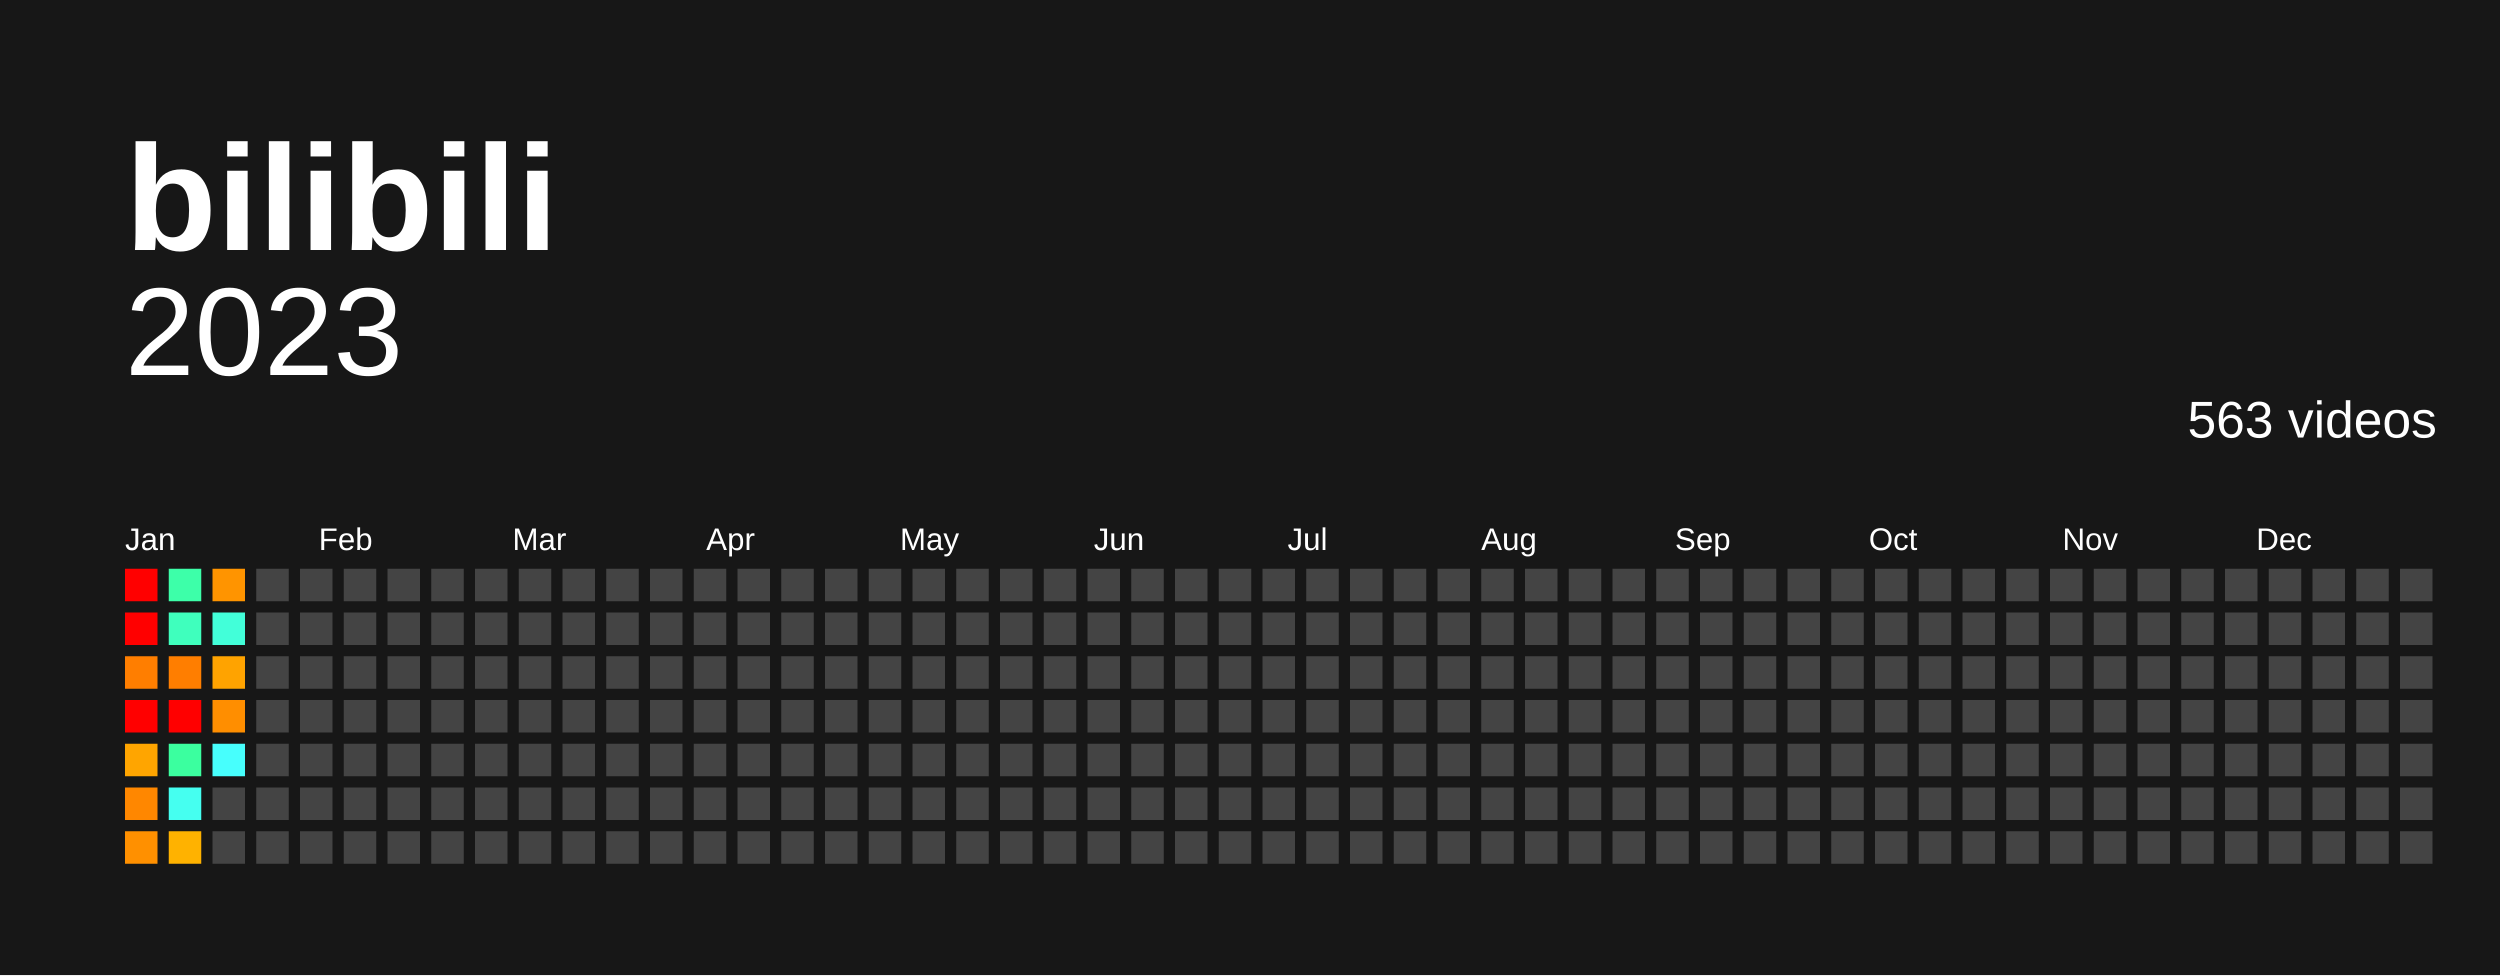
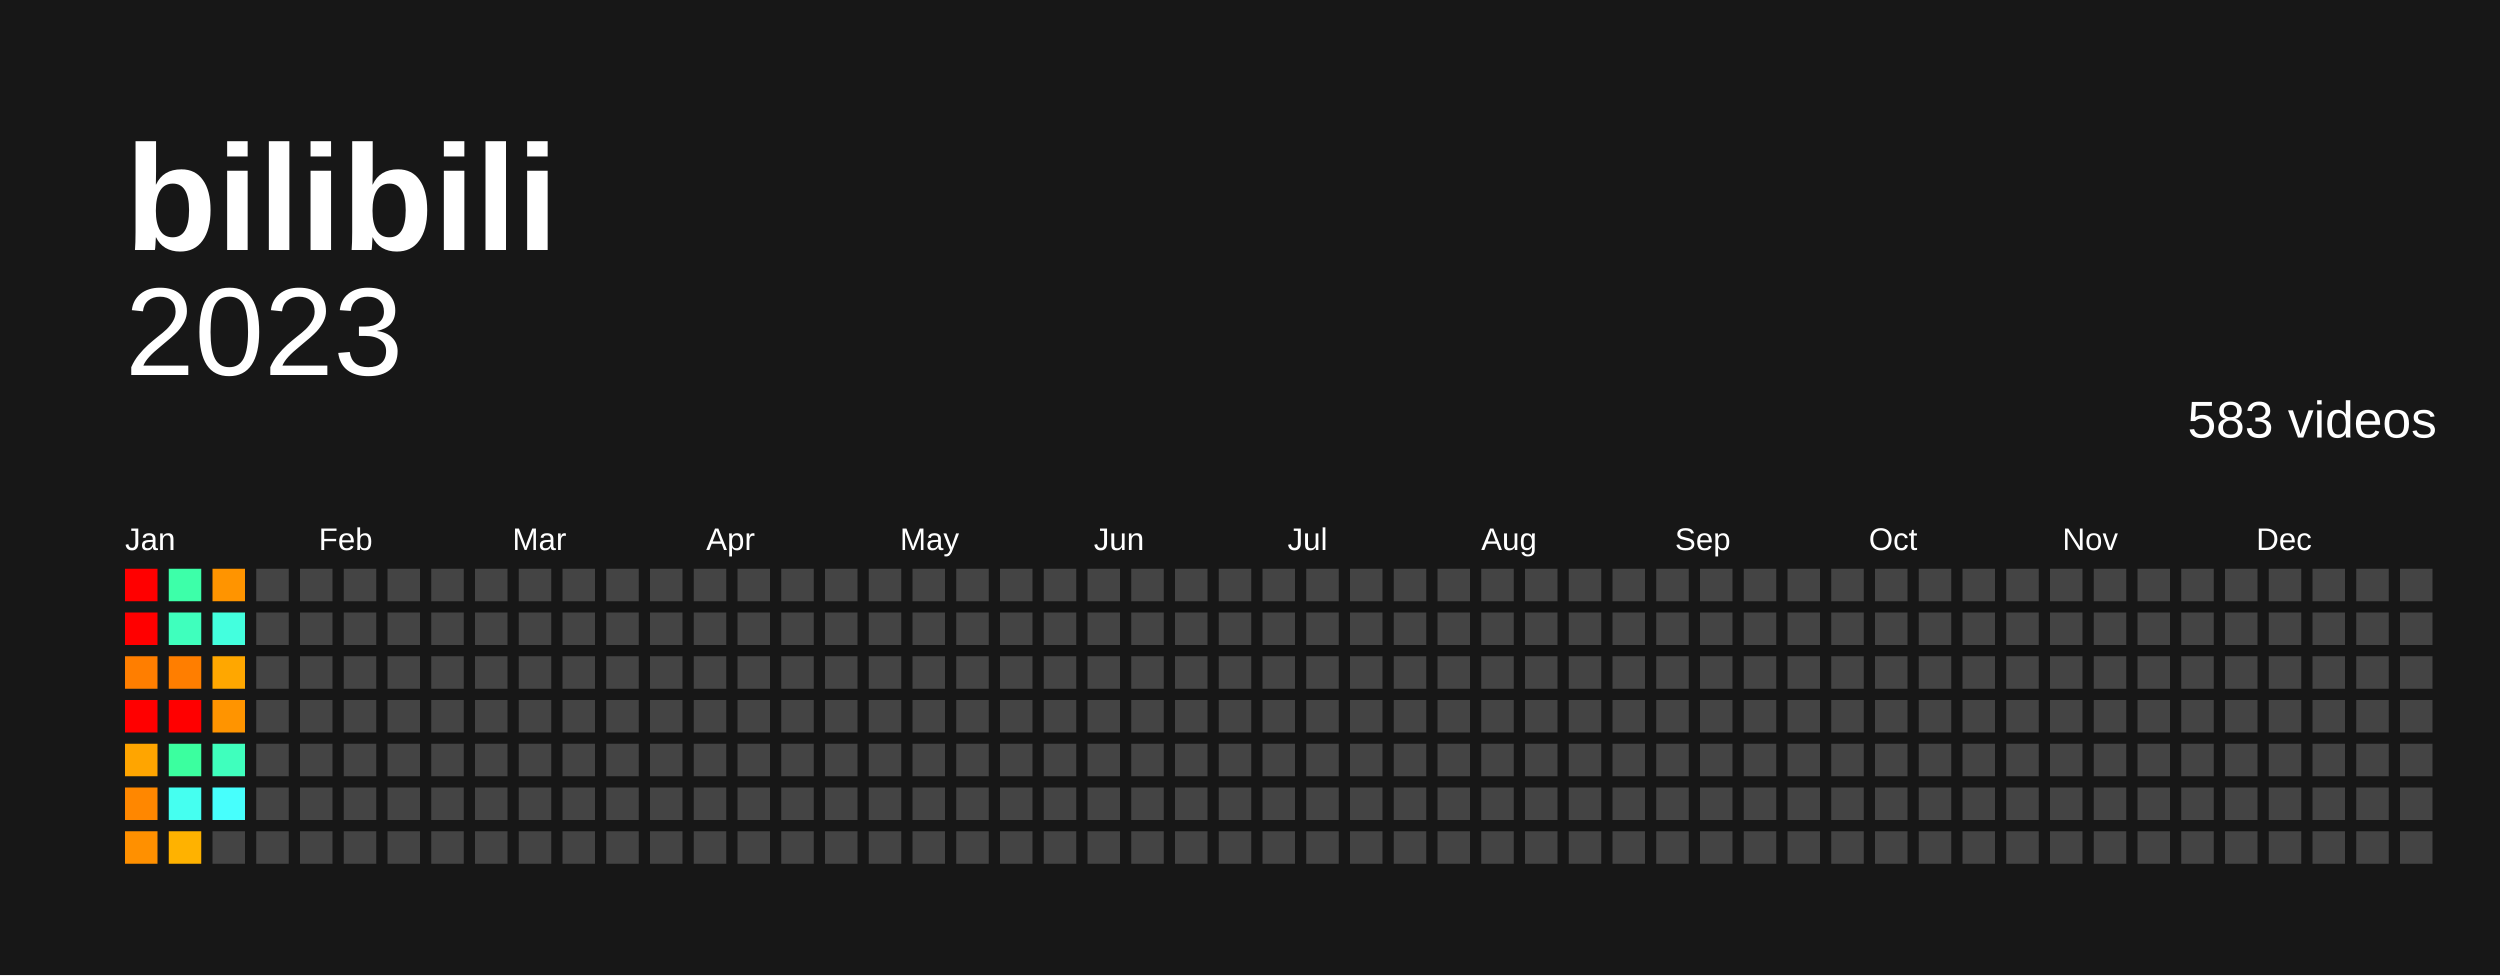
<svg xmlns="http://www.w3.org/2000/svg" baseProfile="full" height="78mm" version="1.1" viewBox="0,0,200,78" width="200mm">
  <defs />
  <rect fill="#171717" height="78" width="200" x="0" y="0" />
  <text fill="#FFFFFF" style="font-size:12px; font-family:Arial; font-weight:bold;" x="10" y="20">bilibili</text>
  <text alignment-baseline="hanging" fill="#FFFFFF" style="font-size:10.0px; font-family:Arial;" x="10" y="30">2023</text>
-   <text alignment-baseline="hanging" fill="#FFFFFF" style="font-size:4.125px; font-family:Arial;" x="175" y="35">563 videos</text>
+   <text alignment-baseline="hanging" fill="#FFFFFF" style="font-size:4.125px; font-family:Arial;" x="175" y="35">583 videos</text>
  <text fill="#FFFFFF" style="font-size:2.5px; font-family:Arial" x="10.0" y="44">Jan</text>
  <text fill="#FFFFFF" style="font-size:2.5px; font-family:Arial" x="25.5" y="44">Feb</text>
  <text fill="#FFFFFF" style="font-size:2.5px; font-family:Arial" x="41.0" y="44">Mar</text>
  <text fill="#FFFFFF" style="font-size:2.5px; font-family:Arial" x="56.5" y="44">Apr</text>
  <text fill="#FFFFFF" style="font-size:2.5px; font-family:Arial" x="72.0" y="44">May</text>
  <text fill="#FFFFFF" style="font-size:2.5px; font-family:Arial" x="87.5" y="44">Jun</text>
  <text fill="#FFFFFF" style="font-size:2.5px; font-family:Arial" x="103.0" y="44">Jul</text>
  <text fill="#FFFFFF" style="font-size:2.5px; font-family:Arial" x="118.5" y="44">Aug</text>
  <text fill="#FFFFFF" style="font-size:2.5px; font-family:Arial" x="134.0" y="44">Sep</text>
  <text fill="#FFFFFF" style="font-size:2.5px; font-family:Arial" x="149.5" y="44">Oct</text>
  <text fill="#FFFFFF" style="font-size:2.5px; font-family:Arial" x="165.0" y="44">Nov</text>
  <text fill="#FFFFFF" style="font-size:2.5px; font-family:Arial" x="180.5" y="44">Dec</text>
  <rect fill="red" height="2.6" width="2.6" x="10.0" y="45.5" />
  <rect fill="red" height="2.6" width="2.6" x="10.0" y="49.0" />
  <rect fill="#ff7e00" height="2.6" width="2.6" x="10.0" y="52.5" />
  <rect fill="red" height="2.6" width="2.6" x="10.0" y="56.0" />
  <rect fill="#ffa500" height="2.6" width="2.6" x="10.0" y="59.5" />
  <rect fill="#ff8700" height="2.6" width="2.6" x="10.0" y="63.0" />
  <rect fill="#ff9000" height="2.6" width="2.6" x="10.0" y="66.5" />
  <rect fill="#3dffa9" height="2.6" width="2.6" x="13.5" y="45.5" />
  <rect fill="#3fffbd" height="2.6" width="2.6" x="13.5" y="49.0" />
  <rect fill="#ff7e00" height="2.6" width="2.6" x="13.5" y="52.5" />
  <rect fill="red" height="2.6" width="2.6" x="13.5" y="56.0" />
  <rect fill="#3bff9f" height="2.6" width="2.6" x="13.5" y="59.5" />
  <rect fill="#45fff0" height="2.6" width="2.6" x="13.5" y="63.0" />
  <rect fill="#ffb200" height="2.6" width="2.6" x="13.5" y="66.5" />
  <rect fill="#ff9400" height="2.6" width="2.6" x="17.0" y="45.5" />
-   <rect fill="#42ffd9" height="2.6" width="2.6" x="17.0" y="49.0" />
-   <rect fill="#ffa300" height="2.6" width="2.6" x="17.0" y="52.5" />
-   <rect fill="#ff8e00" height="2.6" width="2.6" x="17.0" y="56.0" />
-   <rect fill="#47fffd" height="2.6" width="2.6" x="17.0" y="59.5" />
-   <rect fill="#444444" height="2.6" width="2.6" x="17.0" y="63.0" />
+   <rect fill="#43ffde" height="2.6" width="2.6" x="17.0" y="49.0" />
+   <rect fill="#ffa700" height="2.6" width="2.6" x="17.0" y="52.5" />
+   <rect fill="#ff9400" height="2.6" width="2.6" x="17.0" y="56.0" />
+   <rect fill="#3fffbd" height="2.6" width="2.6" x="17.0" y="59.5" />
+   <rect fill="#47fffd" height="2.6" width="2.6" x="17.0" y="63.0" />
  <rect fill="#444444" height="2.6" width="2.6" x="17.0" y="66.5" />
  <rect fill="#444444" height="2.6" width="2.6" x="20.5" y="45.5" />
  <rect fill="#444444" height="2.6" width="2.6" x="20.5" y="49.0" />
  <rect fill="#444444" height="2.6" width="2.6" x="20.5" y="52.5" />
  <rect fill="#444444" height="2.6" width="2.6" x="20.5" y="56.0" />
  <rect fill="#444444" height="2.6" width="2.6" x="20.5" y="59.5" />
  <rect fill="#444444" height="2.6" width="2.6" x="20.5" y="63.0" />
  <rect fill="#444444" height="2.6" width="2.6" x="20.5" y="66.5" />
  <rect fill="#444444" height="2.6" width="2.6" x="24.0" y="45.5" />
  <rect fill="#444444" height="2.6" width="2.6" x="24.0" y="49.0" />
  <rect fill="#444444" height="2.6" width="2.6" x="24.0" y="52.5" />
  <rect fill="#444444" height="2.6" width="2.6" x="24.0" y="56.0" />
  <rect fill="#444444" height="2.6" width="2.6" x="24.0" y="59.5" />
  <rect fill="#444444" height="2.6" width="2.6" x="24.0" y="63.0" />
  <rect fill="#444444" height="2.6" width="2.6" x="24.0" y="66.5" />
  <rect fill="#444444" height="2.6" width="2.6" x="27.5" y="45.5" />
  <rect fill="#444444" height="2.6" width="2.6" x="27.5" y="49.0" />
  <rect fill="#444444" height="2.6" width="2.6" x="27.5" y="52.5" />
  <rect fill="#444444" height="2.6" width="2.6" x="27.5" y="56.0" />
  <rect fill="#444444" height="2.6" width="2.6" x="27.5" y="59.5" />
  <rect fill="#444444" height="2.6" width="2.6" x="27.5" y="63.0" />
  <rect fill="#444444" height="2.6" width="2.6" x="27.5" y="66.5" />
  <rect fill="#444444" height="2.6" width="2.6" x="31.0" y="45.5" />
  <rect fill="#444444" height="2.6" width="2.6" x="31.0" y="49.0" />
  <rect fill="#444444" height="2.6" width="2.6" x="31.0" y="52.5" />
  <rect fill="#444444" height="2.6" width="2.6" x="31.0" y="56.0" />
  <rect fill="#444444" height="2.6" width="2.6" x="31.0" y="59.5" />
  <rect fill="#444444" height="2.6" width="2.6" x="31.0" y="63.0" />
  <rect fill="#444444" height="2.6" width="2.6" x="31.0" y="66.5" />
  <rect fill="#444444" height="2.6" width="2.6" x="34.5" y="45.5" />
  <rect fill="#444444" height="2.6" width="2.6" x="34.5" y="49.0" />
  <rect fill="#444444" height="2.6" width="2.6" x="34.5" y="52.5" />
  <rect fill="#444444" height="2.6" width="2.6" x="34.5" y="56.0" />
  <rect fill="#444444" height="2.6" width="2.6" x="34.5" y="59.5" />
  <rect fill="#444444" height="2.6" width="2.6" x="34.5" y="63.0" />
  <rect fill="#444444" height="2.6" width="2.6" x="34.5" y="66.5" />
  <rect fill="#444444" height="2.6" width="2.6" x="38.0" y="45.5" />
  <rect fill="#444444" height="2.6" width="2.6" x="38.0" y="49.0" />
  <rect fill="#444444" height="2.6" width="2.6" x="38.0" y="52.5" />
  <rect fill="#444444" height="2.6" width="2.6" x="38.0" y="56.0" />
  <rect fill="#444444" height="2.6" width="2.6" x="38.0" y="59.5" />
  <rect fill="#444444" height="2.6" width="2.6" x="38.0" y="63.0" />
  <rect fill="#444444" height="2.6" width="2.6" x="38.0" y="66.5" />
  <rect fill="#444444" height="2.6" width="2.6" x="41.5" y="45.5" />
  <rect fill="#444444" height="2.6" width="2.6" x="41.5" y="49.0" />
  <rect fill="#444444" height="2.6" width="2.6" x="41.5" y="52.5" />
  <rect fill="#444444" height="2.6" width="2.6" x="41.5" y="56.0" />
  <rect fill="#444444" height="2.6" width="2.6" x="41.5" y="59.5" />
  <rect fill="#444444" height="2.6" width="2.6" x="41.5" y="63.0" />
  <rect fill="#444444" height="2.6" width="2.6" x="41.5" y="66.5" />
  <rect fill="#444444" height="2.6" width="2.6" x="45.0" y="45.5" />
  <rect fill="#444444" height="2.6" width="2.6" x="45.0" y="49.0" />
  <rect fill="#444444" height="2.6" width="2.6" x="45.0" y="52.5" />
  <rect fill="#444444" height="2.6" width="2.6" x="45.0" y="56.0" />
  <rect fill="#444444" height="2.6" width="2.6" x="45.0" y="59.5" />
  <rect fill="#444444" height="2.6" width="2.6" x="45.0" y="63.0" />
  <rect fill="#444444" height="2.6" width="2.6" x="45.0" y="66.5" />
  <rect fill="#444444" height="2.6" width="2.6" x="48.5" y="45.5" />
  <rect fill="#444444" height="2.6" width="2.6" x="48.5" y="49.0" />
  <rect fill="#444444" height="2.6" width="2.6" x="48.5" y="52.5" />
  <rect fill="#444444" height="2.6" width="2.6" x="48.5" y="56.0" />
  <rect fill="#444444" height="2.6" width="2.6" x="48.5" y="59.5" />
  <rect fill="#444444" height="2.6" width="2.6" x="48.5" y="63.0" />
  <rect fill="#444444" height="2.6" width="2.6" x="48.5" y="66.5" />
  <rect fill="#444444" height="2.6" width="2.6" x="52.0" y="45.5" />
  <rect fill="#444444" height="2.6" width="2.6" x="52.0" y="49.0" />
  <rect fill="#444444" height="2.6" width="2.6" x="52.0" y="52.5" />
  <rect fill="#444444" height="2.6" width="2.6" x="52.0" y="56.0" />
  <rect fill="#444444" height="2.6" width="2.6" x="52.0" y="59.5" />
  <rect fill="#444444" height="2.6" width="2.6" x="52.0" y="63.0" />
  <rect fill="#444444" height="2.6" width="2.6" x="52.0" y="66.5" />
  <rect fill="#444444" height="2.6" width="2.6" x="55.5" y="45.5" />
  <rect fill="#444444" height="2.6" width="2.6" x="55.5" y="49.0" />
  <rect fill="#444444" height="2.6" width="2.6" x="55.5" y="52.5" />
  <rect fill="#444444" height="2.6" width="2.6" x="55.5" y="56.0" />
  <rect fill="#444444" height="2.6" width="2.6" x="55.5" y="59.5" />
  <rect fill="#444444" height="2.6" width="2.6" x="55.5" y="63.0" />
  <rect fill="#444444" height="2.6" width="2.6" x="55.5" y="66.5" />
  <rect fill="#444444" height="2.6" width="2.6" x="59.0" y="45.5" />
  <rect fill="#444444" height="2.6" width="2.6" x="59.0" y="49.0" />
  <rect fill="#444444" height="2.6" width="2.6" x="59.0" y="52.5" />
  <rect fill="#444444" height="2.6" width="2.6" x="59.0" y="56.0" />
  <rect fill="#444444" height="2.6" width="2.6" x="59.0" y="59.5" />
  <rect fill="#444444" height="2.6" width="2.6" x="59.0" y="63.0" />
  <rect fill="#444444" height="2.6" width="2.6" x="59.0" y="66.5" />
  <rect fill="#444444" height="2.6" width="2.6" x="62.5" y="45.5" />
  <rect fill="#444444" height="2.6" width="2.6" x="62.5" y="49.0" />
  <rect fill="#444444" height="2.6" width="2.6" x="62.5" y="52.5" />
  <rect fill="#444444" height="2.6" width="2.6" x="62.5" y="56.0" />
  <rect fill="#444444" height="2.6" width="2.6" x="62.5" y="59.5" />
  <rect fill="#444444" height="2.6" width="2.6" x="62.5" y="63.0" />
  <rect fill="#444444" height="2.6" width="2.6" x="62.5" y="66.5" />
  <rect fill="#444444" height="2.6" width="2.6" x="66.0" y="45.5" />
  <rect fill="#444444" height="2.6" width="2.6" x="66.0" y="49.0" />
  <rect fill="#444444" height="2.6" width="2.6" x="66.0" y="52.5" />
  <rect fill="#444444" height="2.6" width="2.6" x="66.0" y="56.0" />
  <rect fill="#444444" height="2.6" width="2.6" x="66.0" y="59.5" />
  <rect fill="#444444" height="2.6" width="2.6" x="66.0" y="63.0" />
  <rect fill="#444444" height="2.6" width="2.6" x="66.0" y="66.5" />
  <rect fill="#444444" height="2.6" width="2.6" x="69.5" y="45.5" />
  <rect fill="#444444" height="2.6" width="2.6" x="69.5" y="49.0" />
  <rect fill="#444444" height="2.6" width="2.6" x="69.5" y="52.5" />
  <rect fill="#444444" height="2.6" width="2.6" x="69.5" y="56.0" />
  <rect fill="#444444" height="2.6" width="2.6" x="69.5" y="59.5" />
  <rect fill="#444444" height="2.6" width="2.6" x="69.5" y="63.0" />
  <rect fill="#444444" height="2.6" width="2.6" x="69.5" y="66.5" />
  <rect fill="#444444" height="2.6" width="2.6" x="73.0" y="45.5" />
  <rect fill="#444444" height="2.6" width="2.6" x="73.0" y="49.0" />
  <rect fill="#444444" height="2.6" width="2.6" x="73.0" y="52.5" />
  <rect fill="#444444" height="2.6" width="2.6" x="73.0" y="56.0" />
  <rect fill="#444444" height="2.6" width="2.6" x="73.0" y="59.5" />
  <rect fill="#444444" height="2.6" width="2.6" x="73.0" y="63.0" />
  <rect fill="#444444" height="2.6" width="2.6" x="73.0" y="66.5" />
  <rect fill="#444444" height="2.6" width="2.6" x="76.5" y="45.5" />
  <rect fill="#444444" height="2.6" width="2.6" x="76.5" y="49.0" />
  <rect fill="#444444" height="2.6" width="2.6" x="76.5" y="52.5" />
  <rect fill="#444444" height="2.6" width="2.6" x="76.5" y="56.0" />
  <rect fill="#444444" height="2.6" width="2.6" x="76.5" y="59.5" />
  <rect fill="#444444" height="2.6" width="2.6" x="76.5" y="63.0" />
  <rect fill="#444444" height="2.6" width="2.6" x="76.5" y="66.5" />
  <rect fill="#444444" height="2.6" width="2.6" x="80.0" y="45.5" />
  <rect fill="#444444" height="2.6" width="2.6" x="80.0" y="49.0" />
  <rect fill="#444444" height="2.6" width="2.6" x="80.0" y="52.5" />
  <rect fill="#444444" height="2.6" width="2.6" x="80.0" y="56.0" />
  <rect fill="#444444" height="2.6" width="2.6" x="80.0" y="59.5" />
  <rect fill="#444444" height="2.6" width="2.6" x="80.0" y="63.0" />
  <rect fill="#444444" height="2.6" width="2.6" x="80.0" y="66.5" />
  <rect fill="#444444" height="2.6" width="2.6" x="83.5" y="45.5" />
  <rect fill="#444444" height="2.6" width="2.6" x="83.5" y="49.0" />
  <rect fill="#444444" height="2.6" width="2.6" x="83.5" y="52.5" />
  <rect fill="#444444" height="2.6" width="2.6" x="83.5" y="56.0" />
  <rect fill="#444444" height="2.6" width="2.6" x="83.5" y="59.5" />
  <rect fill="#444444" height="2.6" width="2.6" x="83.5" y="63.0" />
  <rect fill="#444444" height="2.6" width="2.6" x="83.5" y="66.5" />
  <rect fill="#444444" height="2.6" width="2.6" x="87.0" y="45.5" />
  <rect fill="#444444" height="2.6" width="2.6" x="87.0" y="49.0" />
  <rect fill="#444444" height="2.6" width="2.6" x="87.0" y="52.5" />
  <rect fill="#444444" height="2.6" width="2.6" x="87.0" y="56.0" />
  <rect fill="#444444" height="2.6" width="2.6" x="87.0" y="59.5" />
  <rect fill="#444444" height="2.6" width="2.6" x="87.0" y="63.0" />
  <rect fill="#444444" height="2.6" width="2.6" x="87.0" y="66.5" />
  <rect fill="#444444" height="2.6" width="2.6" x="90.5" y="45.5" />
  <rect fill="#444444" height="2.6" width="2.6" x="90.5" y="49.0" />
  <rect fill="#444444" height="2.6" width="2.6" x="90.5" y="52.5" />
  <rect fill="#444444" height="2.6" width="2.6" x="90.5" y="56.0" />
  <rect fill="#444444" height="2.6" width="2.6" x="90.5" y="59.5" />
  <rect fill="#444444" height="2.6" width="2.6" x="90.5" y="63.0" />
  <rect fill="#444444" height="2.6" width="2.6" x="90.5" y="66.5" />
  <rect fill="#444444" height="2.6" width="2.6" x="94.0" y="45.5" />
  <rect fill="#444444" height="2.6" width="2.6" x="94.0" y="49.0" />
  <rect fill="#444444" height="2.6" width="2.6" x="94.0" y="52.5" />
  <rect fill="#444444" height="2.6" width="2.6" x="94.0" y="56.0" />
  <rect fill="#444444" height="2.6" width="2.6" x="94.0" y="59.5" />
  <rect fill="#444444" height="2.6" width="2.6" x="94.0" y="63.0" />
  <rect fill="#444444" height="2.6" width="2.6" x="94.0" y="66.5" />
  <rect fill="#444444" height="2.6" width="2.6" x="97.5" y="45.5" />
  <rect fill="#444444" height="2.6" width="2.6" x="97.5" y="49.0" />
  <rect fill="#444444" height="2.6" width="2.6" x="97.5" y="52.5" />
  <rect fill="#444444" height="2.6" width="2.6" x="97.5" y="56.0" />
  <rect fill="#444444" height="2.6" width="2.6" x="97.5" y="59.5" />
  <rect fill="#444444" height="2.6" width="2.6" x="97.5" y="63.0" />
  <rect fill="#444444" height="2.6" width="2.6" x="97.5" y="66.5" />
  <rect fill="#444444" height="2.6" width="2.6" x="101.0" y="45.5" />
  <rect fill="#444444" height="2.6" width="2.6" x="101.0" y="49.0" />
  <rect fill="#444444" height="2.6" width="2.6" x="101.0" y="52.5" />
  <rect fill="#444444" height="2.6" width="2.6" x="101.0" y="56.0" />
  <rect fill="#444444" height="2.6" width="2.6" x="101.0" y="59.5" />
  <rect fill="#444444" height="2.6" width="2.6" x="101.0" y="63.0" />
  <rect fill="#444444" height="2.6" width="2.6" x="101.0" y="66.5" />
  <rect fill="#444444" height="2.6" width="2.6" x="104.5" y="45.5" />
  <rect fill="#444444" height="2.6" width="2.6" x="104.5" y="49.0" />
  <rect fill="#444444" height="2.6" width="2.6" x="104.5" y="52.5" />
  <rect fill="#444444" height="2.6" width="2.6" x="104.5" y="56.0" />
  <rect fill="#444444" height="2.6" width="2.6" x="104.5" y="59.5" />
  <rect fill="#444444" height="2.6" width="2.6" x="104.5" y="63.0" />
  <rect fill="#444444" height="2.6" width="2.6" x="104.5" y="66.5" />
  <rect fill="#444444" height="2.6" width="2.6" x="108.0" y="45.5" />
  <rect fill="#444444" height="2.6" width="2.6" x="108.0" y="49.0" />
  <rect fill="#444444" height="2.6" width="2.6" x="108.0" y="52.5" />
  <rect fill="#444444" height="2.6" width="2.6" x="108.0" y="56.0" />
  <rect fill="#444444" height="2.6" width="2.6" x="108.0" y="59.5" />
  <rect fill="#444444" height="2.6" width="2.6" x="108.0" y="63.0" />
  <rect fill="#444444" height="2.6" width="2.6" x="108.0" y="66.5" />
  <rect fill="#444444" height="2.6" width="2.6" x="111.5" y="45.5" />
  <rect fill="#444444" height="2.6" width="2.6" x="111.5" y="49.0" />
  <rect fill="#444444" height="2.6" width="2.6" x="111.5" y="52.5" />
  <rect fill="#444444" height="2.6" width="2.6" x="111.5" y="56.0" />
  <rect fill="#444444" height="2.6" width="2.6" x="111.5" y="59.5" />
  <rect fill="#444444" height="2.6" width="2.6" x="111.5" y="63.0" />
  <rect fill="#444444" height="2.6" width="2.6" x="111.5" y="66.5" />
  <rect fill="#444444" height="2.6" width="2.6" x="115.0" y="45.5" />
  <rect fill="#444444" height="2.6" width="2.6" x="115.0" y="49.0" />
  <rect fill="#444444" height="2.6" width="2.6" x="115.0" y="52.5" />
  <rect fill="#444444" height="2.6" width="2.6" x="115.0" y="56.0" />
  <rect fill="#444444" height="2.6" width="2.6" x="115.0" y="59.5" />
  <rect fill="#444444" height="2.6" width="2.6" x="115.0" y="63.0" />
  <rect fill="#444444" height="2.6" width="2.6" x="115.0" y="66.5" />
  <rect fill="#444444" height="2.6" width="2.6" x="118.5" y="45.5" />
  <rect fill="#444444" height="2.6" width="2.6" x="118.5" y="49.0" />
  <rect fill="#444444" height="2.6" width="2.6" x="118.5" y="52.5" />
  <rect fill="#444444" height="2.6" width="2.6" x="118.5" y="56.0" />
  <rect fill="#444444" height="2.6" width="2.6" x="118.5" y="59.5" />
  <rect fill="#444444" height="2.6" width="2.6" x="118.5" y="63.0" />
  <rect fill="#444444" height="2.6" width="2.6" x="118.5" y="66.5" />
  <rect fill="#444444" height="2.6" width="2.6" x="122.0" y="45.5" />
  <rect fill="#444444" height="2.6" width="2.6" x="122.0" y="49.0" />
  <rect fill="#444444" height="2.6" width="2.6" x="122.0" y="52.5" />
  <rect fill="#444444" height="2.6" width="2.6" x="122.0" y="56.0" />
  <rect fill="#444444" height="2.6" width="2.6" x="122.0" y="59.5" />
  <rect fill="#444444" height="2.6" width="2.6" x="122.0" y="63.0" />
  <rect fill="#444444" height="2.6" width="2.6" x="122.0" y="66.5" />
  <rect fill="#444444" height="2.6" width="2.6" x="125.5" y="45.5" />
  <rect fill="#444444" height="2.6" width="2.6" x="125.5" y="49.0" />
  <rect fill="#444444" height="2.6" width="2.6" x="125.5" y="52.5" />
  <rect fill="#444444" height="2.6" width="2.6" x="125.5" y="56.0" />
  <rect fill="#444444" height="2.6" width="2.6" x="125.5" y="59.5" />
  <rect fill="#444444" height="2.6" width="2.6" x="125.5" y="63.0" />
  <rect fill="#444444" height="2.6" width="2.6" x="125.5" y="66.5" />
  <rect fill="#444444" height="2.6" width="2.6" x="129.0" y="45.5" />
  <rect fill="#444444" height="2.6" width="2.6" x="129.0" y="49.0" />
  <rect fill="#444444" height="2.6" width="2.6" x="129.0" y="52.5" />
  <rect fill="#444444" height="2.6" width="2.6" x="129.0" y="56.0" />
  <rect fill="#444444" height="2.6" width="2.6" x="129.0" y="59.5" />
  <rect fill="#444444" height="2.6" width="2.6" x="129.0" y="63.0" />
  <rect fill="#444444" height="2.6" width="2.6" x="129.0" y="66.5" />
  <rect fill="#444444" height="2.6" width="2.6" x="132.5" y="45.5" />
  <rect fill="#444444" height="2.6" width="2.6" x="132.5" y="49.0" />
  <rect fill="#444444" height="2.6" width="2.6" x="132.5" y="52.5" />
  <rect fill="#444444" height="2.6" width="2.6" x="132.5" y="56.0" />
  <rect fill="#444444" height="2.6" width="2.6" x="132.5" y="59.5" />
  <rect fill="#444444" height="2.6" width="2.6" x="132.5" y="63.0" />
  <rect fill="#444444" height="2.6" width="2.6" x="132.5" y="66.5" />
  <rect fill="#444444" height="2.6" width="2.6" x="136.0" y="45.5" />
  <rect fill="#444444" height="2.6" width="2.6" x="136.0" y="49.0" />
  <rect fill="#444444" height="2.6" width="2.6" x="136.0" y="52.5" />
  <rect fill="#444444" height="2.6" width="2.6" x="136.0" y="56.0" />
  <rect fill="#444444" height="2.6" width="2.6" x="136.0" y="59.5" />
  <rect fill="#444444" height="2.6" width="2.6" x="136.0" y="63.0" />
  <rect fill="#444444" height="2.6" width="2.6" x="136.0" y="66.5" />
  <rect fill="#444444" height="2.6" width="2.6" x="139.5" y="45.5" />
  <rect fill="#444444" height="2.6" width="2.6" x="139.5" y="49.0" />
  <rect fill="#444444" height="2.6" width="2.6" x="139.5" y="52.5" />
  <rect fill="#444444" height="2.6" width="2.6" x="139.5" y="56.0" />
  <rect fill="#444444" height="2.6" width="2.6" x="139.5" y="59.5" />
  <rect fill="#444444" height="2.6" width="2.6" x="139.5" y="63.0" />
  <rect fill="#444444" height="2.6" width="2.6" x="139.5" y="66.5" />
  <rect fill="#444444" height="2.6" width="2.6" x="143.0" y="45.5" />
  <rect fill="#444444" height="2.6" width="2.6" x="143.0" y="49.0" />
  <rect fill="#444444" height="2.6" width="2.6" x="143.0" y="52.5" />
  <rect fill="#444444" height="2.6" width="2.6" x="143.0" y="56.0" />
  <rect fill="#444444" height="2.6" width="2.6" x="143.0" y="59.5" />
  <rect fill="#444444" height="2.6" width="2.6" x="143.0" y="63.0" />
  <rect fill="#444444" height="2.6" width="2.6" x="143.0" y="66.5" />
  <rect fill="#444444" height="2.6" width="2.6" x="146.5" y="45.5" />
  <rect fill="#444444" height="2.6" width="2.6" x="146.5" y="49.0" />
  <rect fill="#444444" height="2.6" width="2.6" x="146.5" y="52.5" />
  <rect fill="#444444" height="2.6" width="2.6" x="146.5" y="56.0" />
  <rect fill="#444444" height="2.6" width="2.6" x="146.5" y="59.5" />
  <rect fill="#444444" height="2.6" width="2.6" x="146.5" y="63.0" />
  <rect fill="#444444" height="2.6" width="2.6" x="146.5" y="66.5" />
  <rect fill="#444444" height="2.6" width="2.6" x="150.0" y="45.5" />
  <rect fill="#444444" height="2.6" width="2.6" x="150.0" y="49.0" />
  <rect fill="#444444" height="2.6" width="2.6" x="150.0" y="52.5" />
  <rect fill="#444444" height="2.6" width="2.6" x="150.0" y="56.0" />
  <rect fill="#444444" height="2.6" width="2.6" x="150.0" y="59.5" />
  <rect fill="#444444" height="2.6" width="2.6" x="150.0" y="63.0" />
  <rect fill="#444444" height="2.6" width="2.6" x="150.0" y="66.5" />
  <rect fill="#444444" height="2.6" width="2.6" x="153.5" y="45.5" />
  <rect fill="#444444" height="2.6" width="2.6" x="153.5" y="49.0" />
  <rect fill="#444444" height="2.6" width="2.6" x="153.5" y="52.5" />
  <rect fill="#444444" height="2.6" width="2.6" x="153.5" y="56.0" />
  <rect fill="#444444" height="2.6" width="2.6" x="153.5" y="59.5" />
  <rect fill="#444444" height="2.6" width="2.6" x="153.5" y="63.0" />
  <rect fill="#444444" height="2.6" width="2.6" x="153.5" y="66.5" />
  <rect fill="#444444" height="2.6" width="2.6" x="157.0" y="45.5" />
  <rect fill="#444444" height="2.6" width="2.6" x="157.0" y="49.0" />
  <rect fill="#444444" height="2.6" width="2.6" x="157.0" y="52.5" />
  <rect fill="#444444" height="2.6" width="2.6" x="157.0" y="56.0" />
  <rect fill="#444444" height="2.6" width="2.6" x="157.0" y="59.5" />
  <rect fill="#444444" height="2.6" width="2.6" x="157.0" y="63.0" />
  <rect fill="#444444" height="2.6" width="2.6" x="157.0" y="66.5" />
  <rect fill="#444444" height="2.6" width="2.6" x="160.5" y="45.5" />
  <rect fill="#444444" height="2.6" width="2.6" x="160.5" y="49.0" />
  <rect fill="#444444" height="2.6" width="2.6" x="160.5" y="52.5" />
  <rect fill="#444444" height="2.6" width="2.6" x="160.5" y="56.0" />
  <rect fill="#444444" height="2.6" width="2.6" x="160.5" y="59.5" />
  <rect fill="#444444" height="2.6" width="2.6" x="160.5" y="63.0" />
  <rect fill="#444444" height="2.6" width="2.6" x="160.5" y="66.5" />
  <rect fill="#444444" height="2.6" width="2.6" x="164.0" y="45.5" />
  <rect fill="#444444" height="2.6" width="2.6" x="164.0" y="49.0" />
  <rect fill="#444444" height="2.6" width="2.6" x="164.0" y="52.5" />
  <rect fill="#444444" height="2.6" width="2.6" x="164.0" y="56.0" />
  <rect fill="#444444" height="2.6" width="2.6" x="164.0" y="59.5" />
  <rect fill="#444444" height="2.6" width="2.6" x="164.0" y="63.0" />
  <rect fill="#444444" height="2.6" width="2.6" x="164.0" y="66.5" />
  <rect fill="#444444" height="2.6" width="2.6" x="167.5" y="45.5" />
  <rect fill="#444444" height="2.6" width="2.6" x="167.5" y="49.0" />
  <rect fill="#444444" height="2.6" width="2.6" x="167.5" y="52.5" />
  <rect fill="#444444" height="2.6" width="2.6" x="167.5" y="56.0" />
  <rect fill="#444444" height="2.6" width="2.6" x="167.5" y="59.5" />
  <rect fill="#444444" height="2.6" width="2.6" x="167.5" y="63.0" />
  <rect fill="#444444" height="2.6" width="2.6" x="167.5" y="66.5" />
  <rect fill="#444444" height="2.6" width="2.6" x="171.0" y="45.5" />
  <rect fill="#444444" height="2.6" width="2.6" x="171.0" y="49.0" />
  <rect fill="#444444" height="2.6" width="2.6" x="171.0" y="52.5" />
  <rect fill="#444444" height="2.6" width="2.6" x="171.0" y="56.0" />
  <rect fill="#444444" height="2.6" width="2.6" x="171.0" y="59.5" />
  <rect fill="#444444" height="2.6" width="2.6" x="171.0" y="63.0" />
  <rect fill="#444444" height="2.6" width="2.6" x="171.0" y="66.5" />
  <rect fill="#444444" height="2.6" width="2.6" x="174.5" y="45.5" />
  <rect fill="#444444" height="2.6" width="2.6" x="174.5" y="49.0" />
  <rect fill="#444444" height="2.6" width="2.6" x="174.5" y="52.5" />
  <rect fill="#444444" height="2.6" width="2.6" x="174.5" y="56.0" />
  <rect fill="#444444" height="2.6" width="2.6" x="174.5" y="59.5" />
  <rect fill="#444444" height="2.6" width="2.6" x="174.5" y="63.0" />
  <rect fill="#444444" height="2.6" width="2.6" x="174.5" y="66.5" />
  <rect fill="#444444" height="2.6" width="2.6" x="178.0" y="45.5" />
  <rect fill="#444444" height="2.6" width="2.6" x="178.0" y="49.0" />
  <rect fill="#444444" height="2.6" width="2.6" x="178.0" y="52.5" />
  <rect fill="#444444" height="2.6" width="2.6" x="178.0" y="56.0" />
  <rect fill="#444444" height="2.6" width="2.6" x="178.0" y="59.5" />
  <rect fill="#444444" height="2.6" width="2.6" x="178.0" y="63.0" />
  <rect fill="#444444" height="2.6" width="2.6" x="178.0" y="66.5" />
  <rect fill="#444444" height="2.6" width="2.6" x="181.5" y="45.5" />
  <rect fill="#444444" height="2.6" width="2.6" x="181.5" y="49.0" />
  <rect fill="#444444" height="2.6" width="2.6" x="181.5" y="52.5" />
  <rect fill="#444444" height="2.6" width="2.6" x="181.5" y="56.0" />
  <rect fill="#444444" height="2.6" width="2.6" x="181.5" y="59.5" />
  <rect fill="#444444" height="2.6" width="2.6" x="181.5" y="63.0" />
  <rect fill="#444444" height="2.6" width="2.6" x="181.5" y="66.5" />
  <rect fill="#444444" height="2.6" width="2.6" x="185.0" y="45.5" />
  <rect fill="#444444" height="2.6" width="2.6" x="185.0" y="49.0" />
  <rect fill="#444444" height="2.6" width="2.6" x="185.0" y="52.5" />
  <rect fill="#444444" height="2.6" width="2.6" x="185.0" y="56.0" />
  <rect fill="#444444" height="2.6" width="2.6" x="185.0" y="59.5" />
  <rect fill="#444444" height="2.6" width="2.6" x="185.0" y="63.0" />
  <rect fill="#444444" height="2.6" width="2.6" x="185.0" y="66.5" />
  <rect fill="#444444" height="2.6" width="2.6" x="188.5" y="45.5" />
  <rect fill="#444444" height="2.6" width="2.6" x="188.5" y="49.0" />
  <rect fill="#444444" height="2.6" width="2.6" x="188.5" y="52.5" />
  <rect fill="#444444" height="2.6" width="2.6" x="188.5" y="56.0" />
  <rect fill="#444444" height="2.6" width="2.6" x="188.5" y="59.5" />
  <rect fill="#444444" height="2.6" width="2.6" x="188.5" y="63.0" />
  <rect fill="#444444" height="2.6" width="2.6" x="188.5" y="66.5" />
  <rect fill="#444444" height="2.6" width="2.6" x="192.0" y="45.5" />
  <rect fill="#444444" height="2.6" width="2.6" x="192.0" y="49.0" />
  <rect fill="#444444" height="2.6" width="2.6" x="192.0" y="52.5" />
  <rect fill="#444444" height="2.6" width="2.6" x="192.0" y="56.0" />
  <rect fill="#444444" height="2.6" width="2.6" x="192.0" y="59.5" />
  <rect fill="#444444" height="2.6" width="2.6" x="192.0" y="63.0" />
  <rect fill="#444444" height="2.6" width="2.6" x="192.0" y="66.5" />
</svg>
